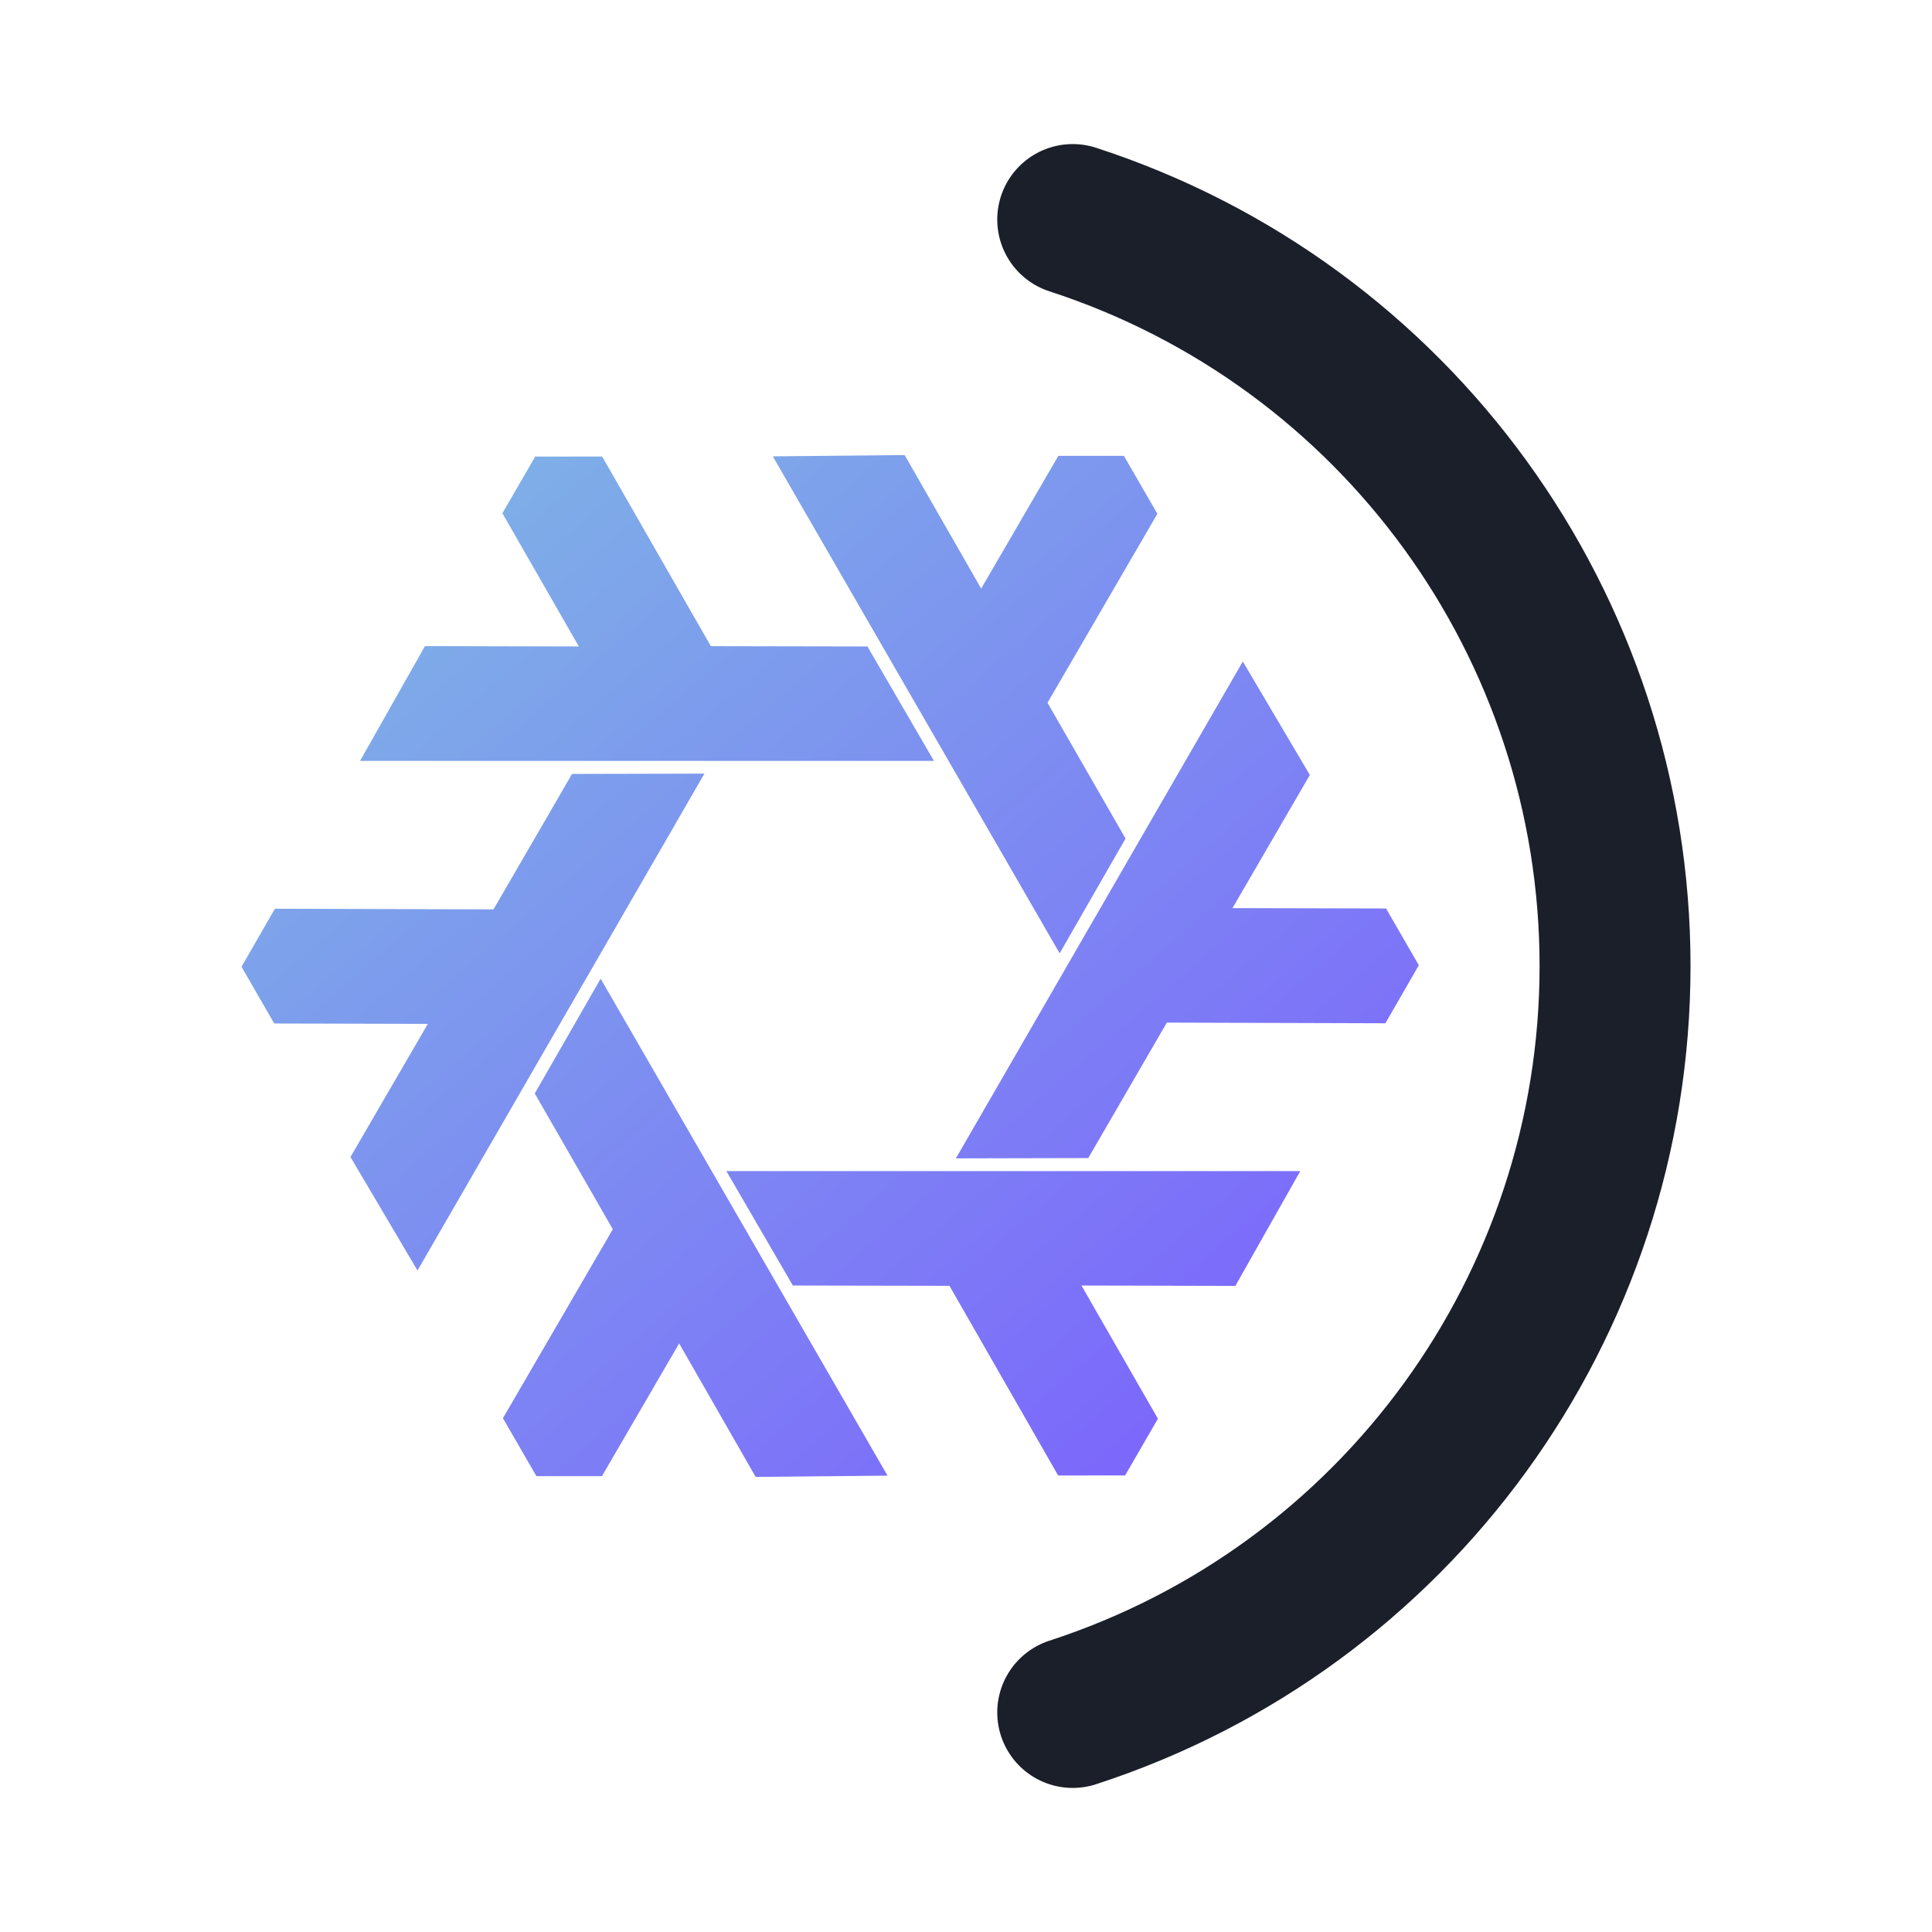
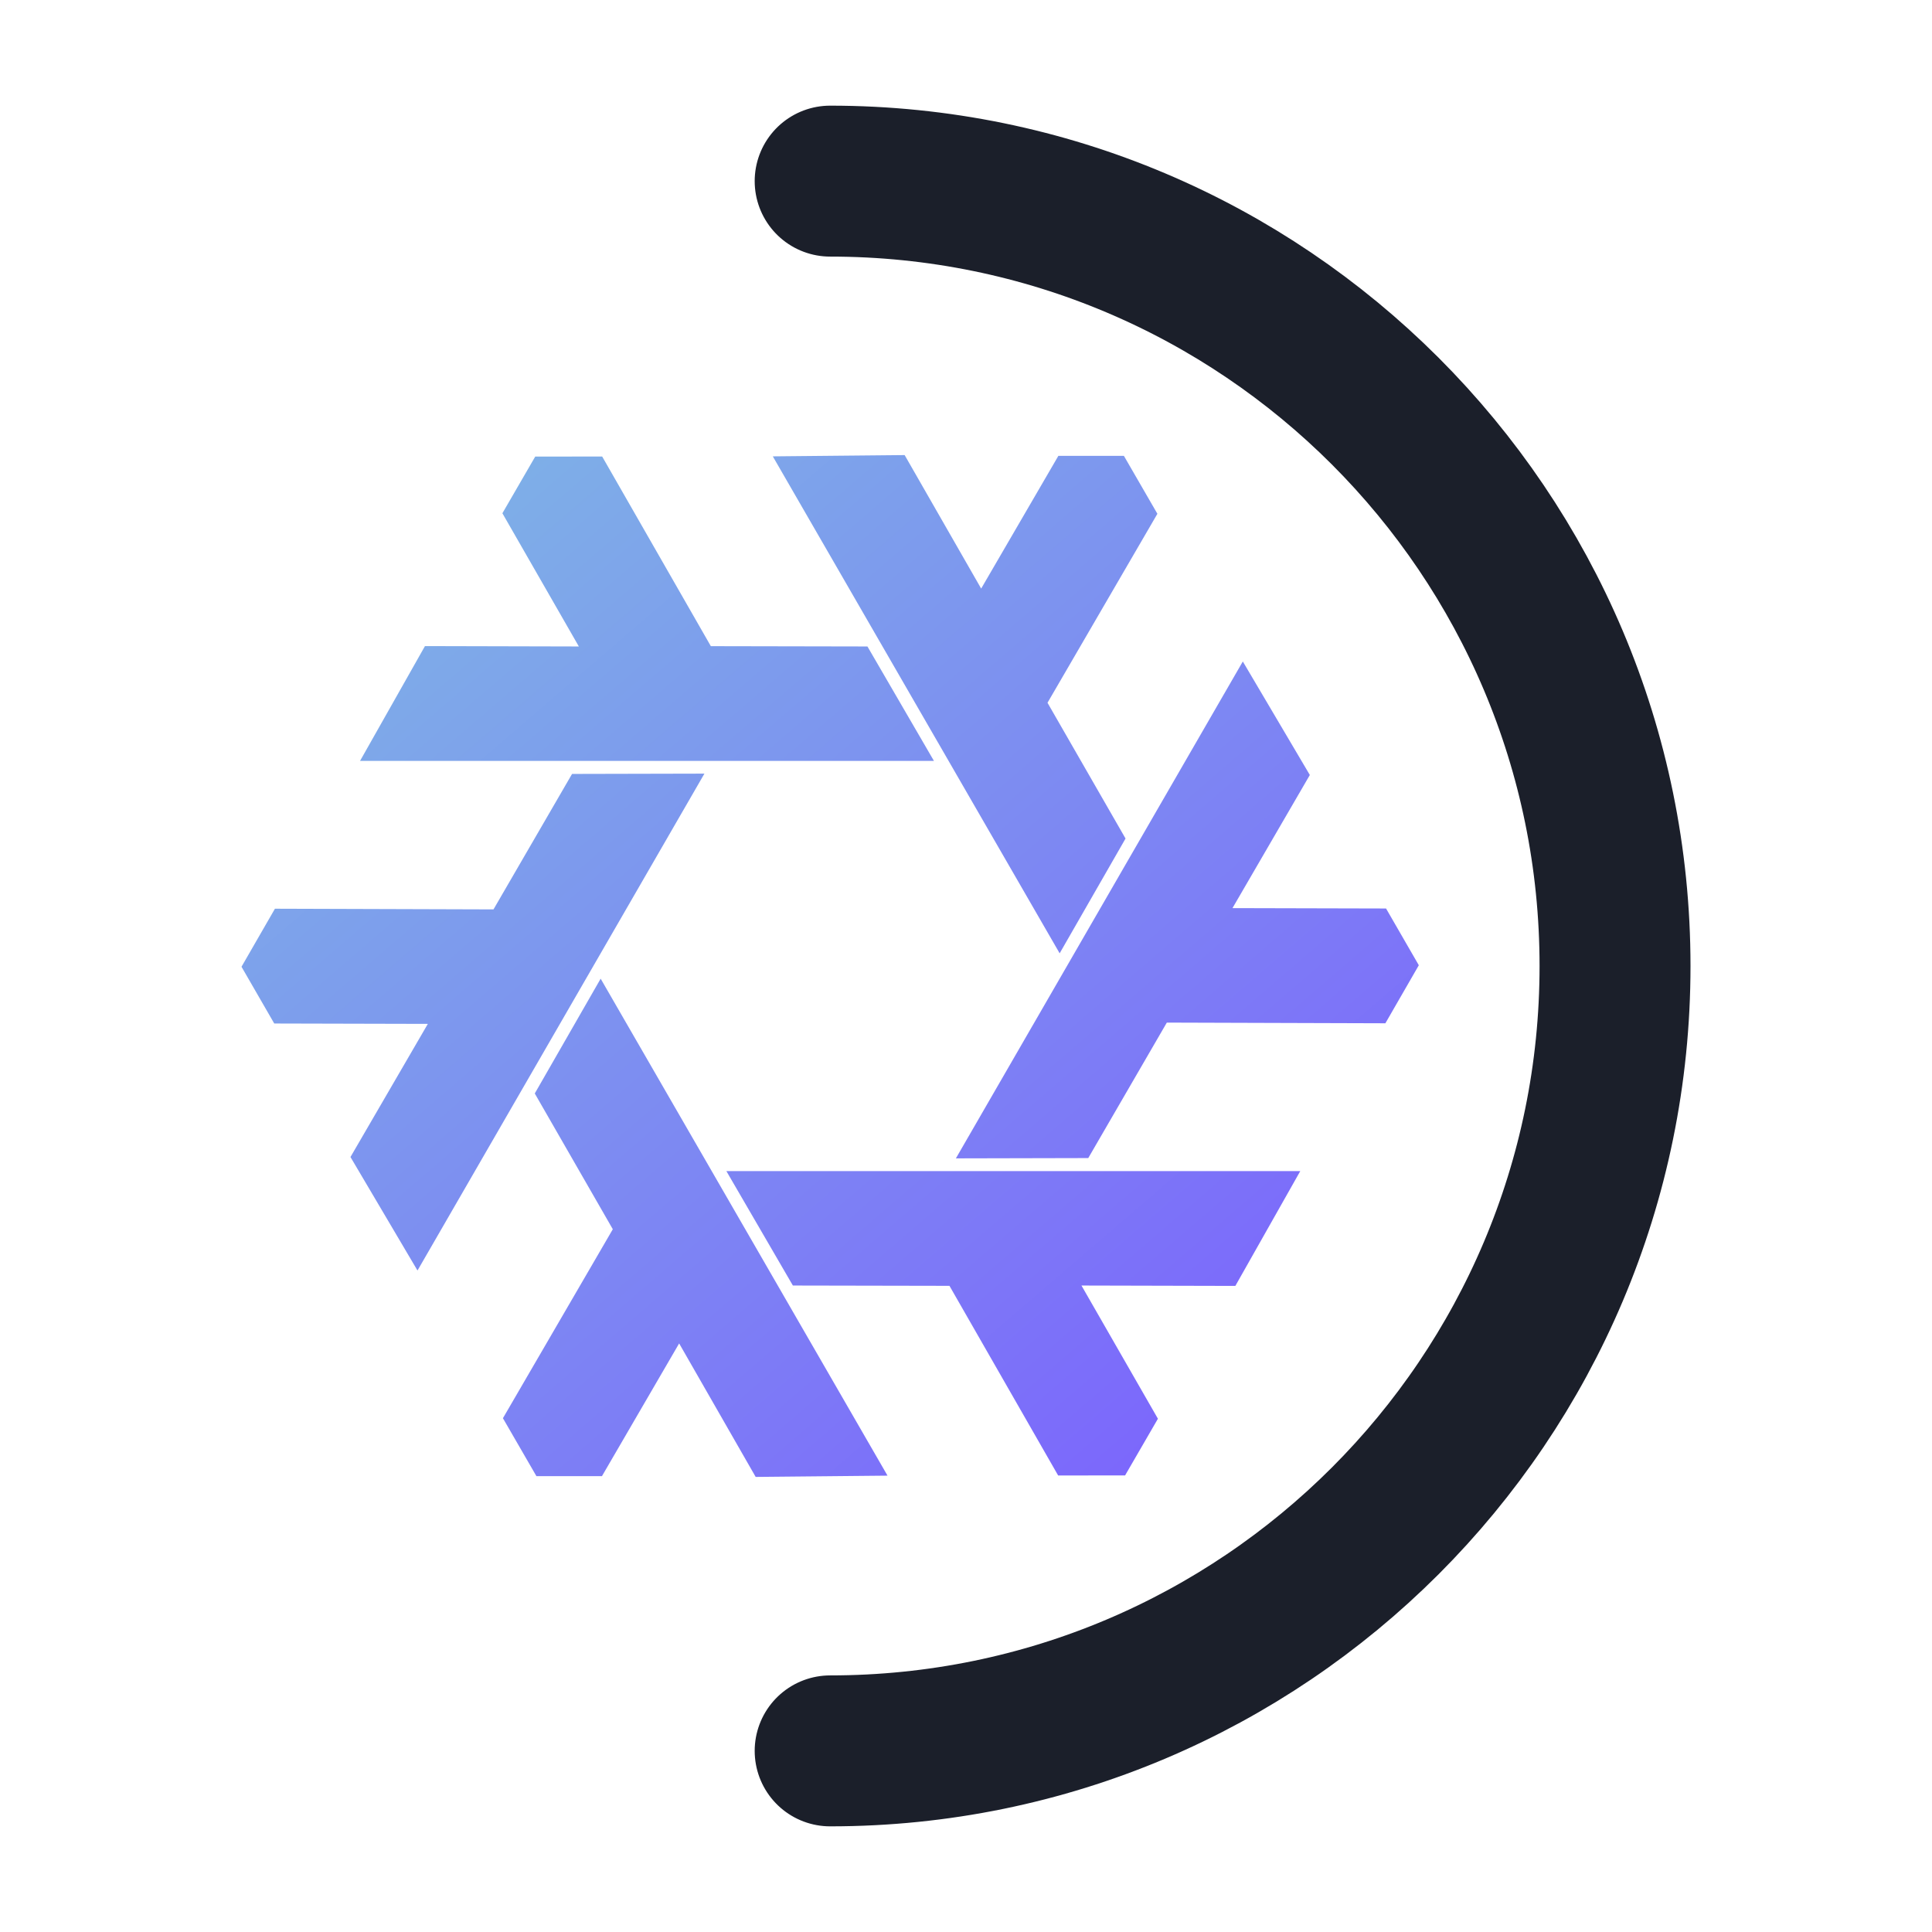
<svg xmlns="http://www.w3.org/2000/svg" viewBox="0 0 256 256" width="256" height="256" role="img" aria-labelledby="t">
  <defs>
    <linearGradient id="g" x1="0" y1="0" x2="1" y2="1">
      <stop offset="0" stop-color="#7ebae4" />
      <stop offset="1" stop-color="#7c5cff" />
    </linearGradient>
  </defs>
  <path d="M79.59,129.68 L117.60,195.53 L100.13,195.70 L89.99,178.01 L79.76,195.60 L71.08,195.60 L66.64,187.92 L81.20,162.88 L70.86,144.89 Z M93.34,102.51 L55.32,168.35 L46.44,153.31 L56.69,135.67 L36.34,135.62 L32.00,128.10 L36.43,120.41 L65.39,120.50 L75.80,102.55 Z M123.75,100.82 L47.71,100.82 L56.31,85.61 L76.70,85.66 L66.57,68.01 L70.92,60.50 L79.79,60.49 L94.19,85.62 L114.94,85.66 Z M140.41,126.32 L102.40,60.47 L119.87,60.30 L130.01,77.99 L140.24,60.40 L148.92,60.40 L153.36,68.08 L138.80,93.12 L149.14,111.11 Z M126.66,153.49 L164.68,87.65 L173.56,102.69 L163.31,120.33 L183.66,120.38 L188.00,127.90 L183.57,135.59 L154.61,135.50 L144.20,153.45 Z M96.25,155.18 L172.29,155.18 L163.69,170.39 L143.30,170.34 L153.43,187.99 L149.08,195.50 L140.21,195.51 L125.81,170.38 L105.06,170.34 Z" fill="url(#g)" />
-   <path d="M142.14,29.09 A104,104 0 0 1 142.14,226.91" fill="none" stroke="#1b1f2a" stroke-width="20" stroke-linecap="round" />
+   <path d="M110.00,24.00 A104,104 0 0 1 110.00,232.00" fill="none" stroke="#1b1f2a" stroke-width="20" stroke-linecap="round" />
</svg>
